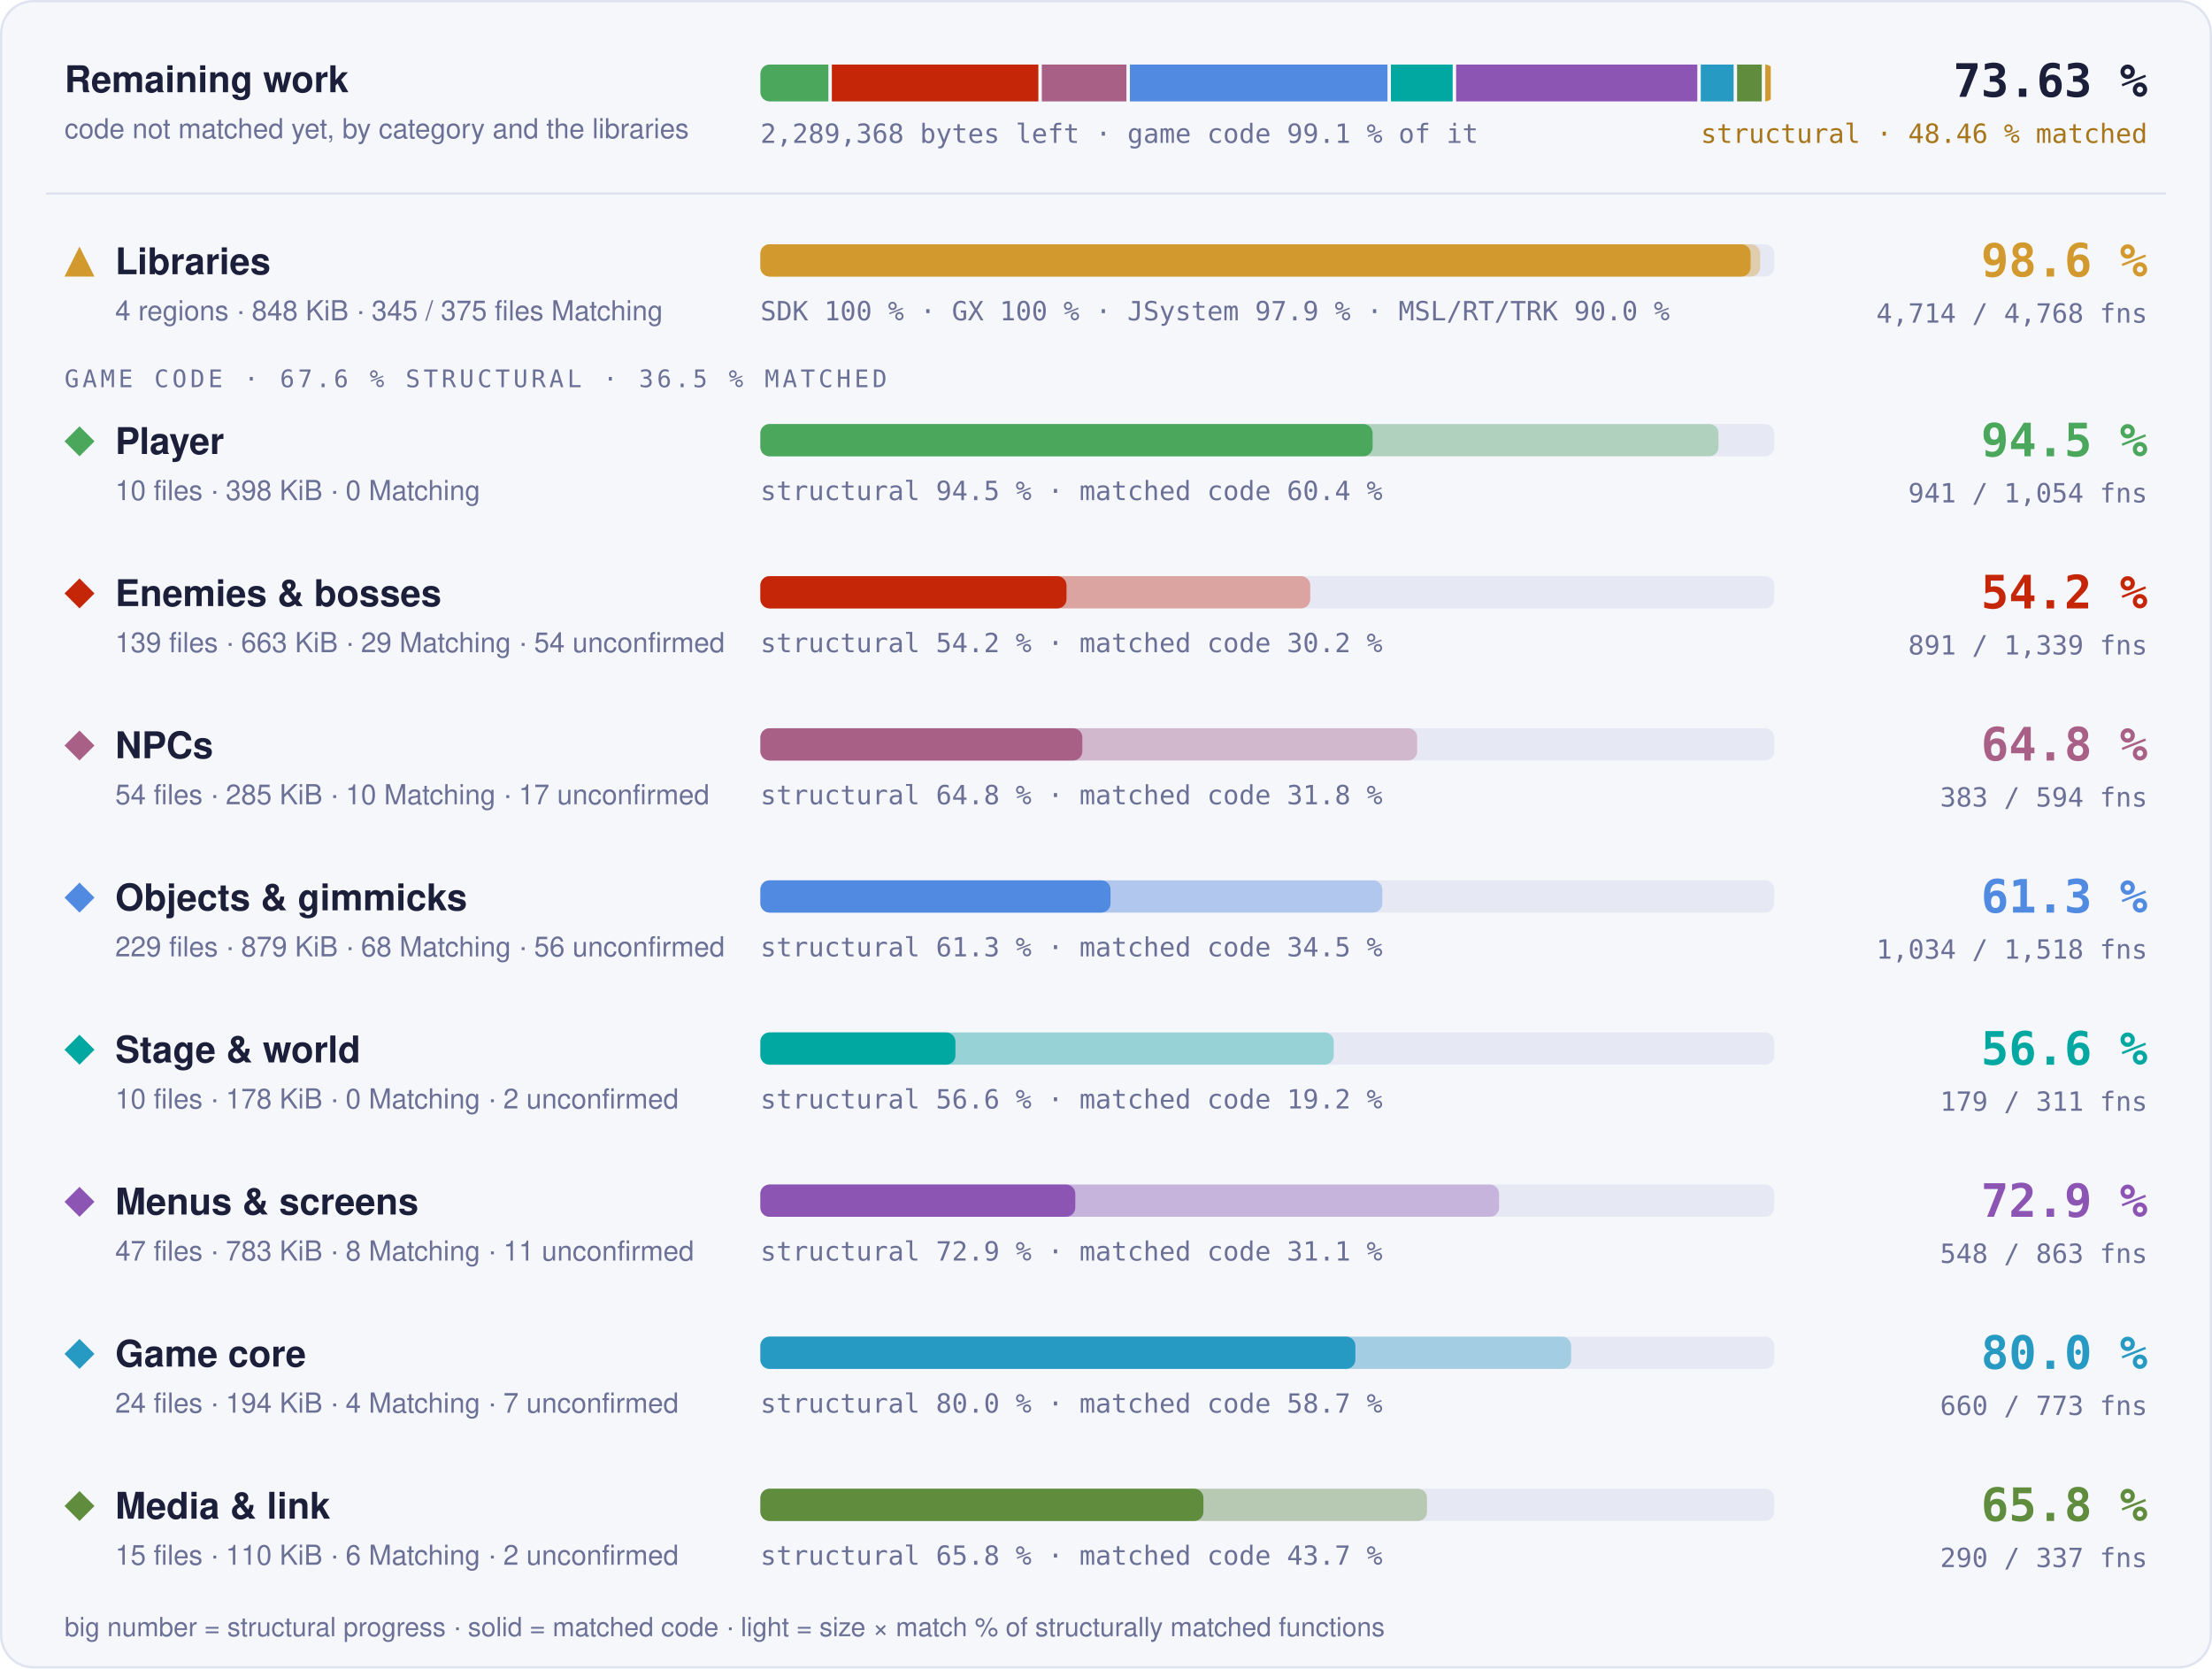
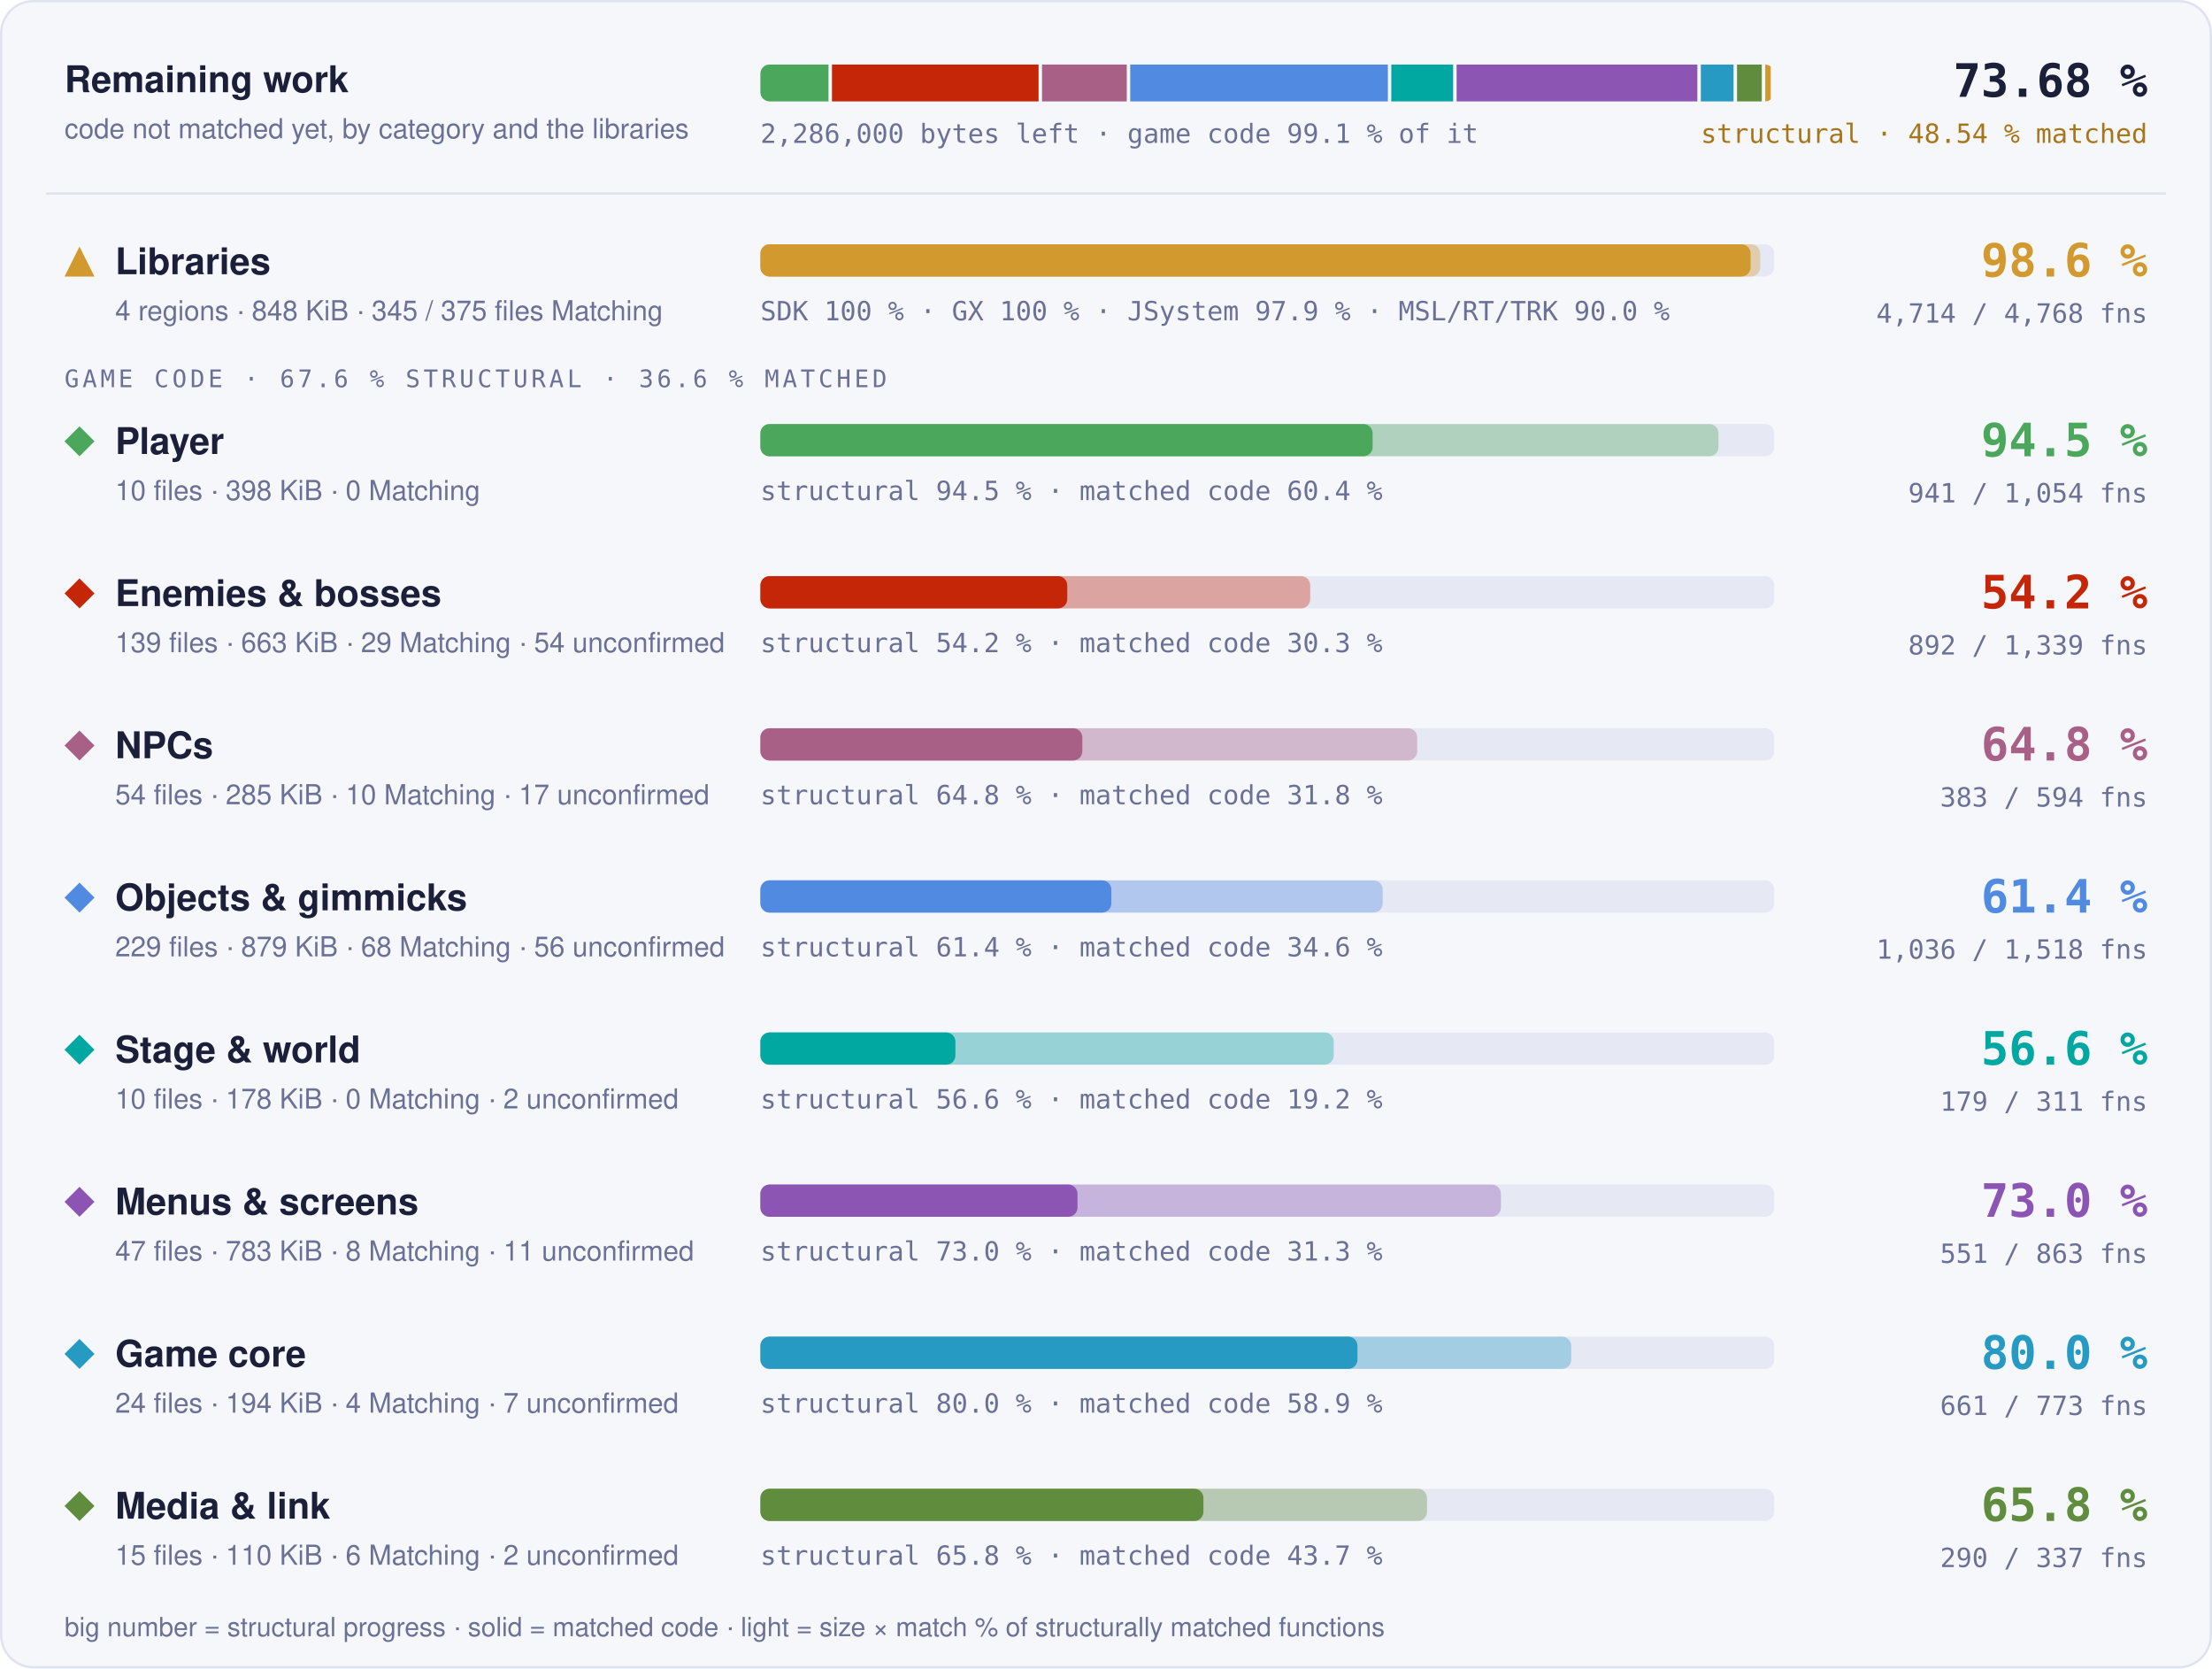
- <svg xmlns="http://www.w3.org/2000/svg" width="960" height="724" viewBox="0 0 960 724" role="img" aria-label="Progress overview: Libraries 98.6 % structural, 97.7 % matched code, 4714 of 4768 functions; Player 94.5 % structural, 60.4 % matched code, 941 of 1054 functions; Enemies &amp; bosses 54.2 % structural, 30.2 % matched code, 891 of 1339 functions; NPCs 64.8 % structural, 31.8 % matched code, 383 of 594 functions; Objects &amp; gimmicks 61.3 % structural, 34.5 % matched code, 1034 of 1518 functions; Stage &amp; world 56.6 % structural, 19.2 % matched code, 179 of 311 functions; Menus &amp; screens 72.9 % structural, 31.1 % matched code, 548 of 863 functions; Game core 80.0 % structural, 58.7 % matched code, 660 of 773 functions; Media &amp; link 65.8 % structural, 43.7 % matched code, 290 of 337 functions">
+ <svg xmlns="http://www.w3.org/2000/svg" width="960" height="724" viewBox="0 0 960 724" role="img" aria-label="Progress overview: Libraries 98.6 % structural, 97.7 % matched code, 4714 of 4768 functions; Player 94.5 % structural, 60.4 % matched code, 941 of 1054 functions; Enemies &amp; bosses 54.2 % structural, 30.3 % matched code, 892 of 1339 functions; NPCs 64.8 % structural, 31.8 % matched code, 383 of 594 functions; Objects &amp; gimmicks 61.4 % structural, 34.6 % matched code, 1036 of 1518 functions; Stage &amp; world 56.6 % structural, 19.2 % matched code, 179 of 311 functions; Menus &amp; screens 73.0 % structural, 31.3 % matched code, 551 of 863 functions; Game core 80.0 % structural, 58.9 % matched code, 661 of 773 functions; Media &amp; link 65.8 % structural, 43.7 % matched code, 290 of 337 functions">
  <style>text { font-family: -apple-system, BlinkMacSystemFont, 'Segoe UI', Helvetica, Arial, sans-serif; } .mono { font-family: ui-monospace, SFMono-Regular, 'SF Mono', Menlo, Consolas, monospace; } .grow { transform-box: fill-box; transform-origin: 0 50%; animation: grow 1.4s cubic-bezier(.2,.8,.2,1) both; } @keyframes grow { from { transform: scaleX(0); } } @media (prefers-reduced-motion: reduce) { * { animation: none !important; } }</style>
  <rect x="0.5" y="0.5" width="959" height="723" rx="14" fill="#f6f7fb" stroke="#dfe2ef" />
  <text x="28" y="40" font-size="16" font-weight="700" fill="#1b1f3a">Remaining work</text>
  <text x="28" y="60" font-size="12" fill="#6b7096">code not matched yet, by category and the libraries</text>
  <clipPath id="rw">
    <rect x="330" y="28" width="440" height="16" rx="4" />
  </clipPath>
  <g clip-path="url(#rw)">
-     <rect class="grow" x="330.00" y="28" width="29.52" height="16" fill="#4aa75c" />
-     <rect class="grow" x="361.02" y="28" width="89.63" height="16" fill="#c52607" />
-     <rect class="grow" x="452.15" y="28" width="36.71" height="16" fill="#a96087" />
-     <rect class="grow" x="490.37" y="28" width="111.79" height="16" fill="#508ae1" />
-     <rect class="grow" x="603.66" y="28" width="26.79" height="16" fill="#00a8a1" />
-     <rect class="grow" x="631.95" y="28" width="104.67" height="16" fill="#8c55b4" />
-     <rect class="grow" x="738.12" y="28" width="14.27" height="16" fill="#269ac2" />
-     <rect class="grow" x="753.88" y="28" width="10.73" height="16" fill="#608c3d" />
+     <rect class="grow" x="330.00" y="28" width="29.57" height="16" fill="#4aa75c" />
+     <rect class="grow" x="361.07" y="28" width="89.67" height="16" fill="#c52607" />
+     <rect class="grow" x="452.24" y="28" width="36.77" height="16" fill="#a96087" />
+     <rect class="grow" x="490.51" y="28" width="111.82" height="16" fill="#508ae1" />
+     <rect class="grow" x="603.82" y="28" width="26.83" height="16" fill="#00a8a1" />
+     <rect class="grow" x="632.16" y="28" width="104.49" height="16" fill="#8c55b4" />
+     <rect class="grow" x="738.15" y="28" width="14.21" height="16" fill="#269ac2" />
+     <rect class="grow" x="753.86" y="28" width="10.75" height="16" fill="#608c3d" />
    <rect class="grow" x="766.11" y="28" width="2.39" height="16" fill="#d29a2e" />
  </g>
-   <text x="330" y="62" class="mono" font-size="11.5" fill="#6b7096">2,289,368 bytes left · game code 99.1 % of it</text>
-   <text x="932" y="42" text-anchor="end" class="mono" font-size="20" font-weight="700" fill="#1b1f3a">73.63 %</text>
-   <text x="932" y="62" text-anchor="end" class="mono" font-size="11.5" fill="#a8761a">structural · 48.46 % matched</text>
+   <text x="330" y="62" class="mono" font-size="11.5" fill="#6b7096">2,286,000 bytes left · game code 99.1 % of it</text>
+   <text x="932" y="42" text-anchor="end" class="mono" font-size="20" font-weight="700" fill="#1b1f3a">73.68 %</text>
+   <text x="932" y="62" text-anchor="end" class="mono" font-size="11.5" fill="#a8761a">structural · 48.54 % matched</text>
  <line x1="20" x2="940" y1="84" y2="84" stroke="#dfe2ef" />
  <g fill="#d29a2e">
    <path d="M34.5 107L41 120L28 120Z" />
  </g>
  <text x="50" y="119" font-size="16" font-weight="700" fill="#1b1f3a">Libraries</text>
  <text x="50" y="139" font-size="12" fill="#6b7096">4 regions · 848 KiB · 345 / 375 files Matching</text>
  <rect x="330" y="106" width="440" height="14" rx="4" fill="#e6e8f3" />
  <rect class="grow" style="animation-delay:0.0s" x="330" y="106" width="433.89" height="14" rx="4" fill="#d29a2e" fill-opacity="0.35" />
  <rect class="grow" style="animation-delay:0.0s" x="330" y="106" width="429.75" height="14" rx="4" fill="#d29a2e" />
  <text x="330" y="139" class="mono" font-size="11.5" fill="#6b7096">SDK 100 % · GX 100 % · JSystem 97.9 % · MSL/RT/TRK 90.0 %</text>
  <text x="932" y="120" text-anchor="end" class="mono" font-size="20" font-weight="700" fill="#d29a2e">98.6 %</text>
  <text x="932" y="140" text-anchor="end" class="mono" font-size="11.5" fill="#6b7096">4,714 / 4,768 fns</text>
-   <text x="28" y="168" class="mono" font-size="10.5" letter-spacing="0.14em" fill="#6b7096">GAME CODE · 67.6 % STRUCTURAL · 36.5 % MATCHED</text>
+   <text x="28" y="168" class="mono" font-size="10.5" letter-spacing="0.14em" fill="#6b7096">GAME CODE · 67.6 % STRUCTURAL · 36.6 % MATCHED</text>
  <g fill="#4aa75c">
    <path d="M34.5 185L41 191.5L34.5 198L28 191.5Z" />
  </g>
  <text x="50" y="197" font-size="16" font-weight="700" fill="#1b1f3a">Player</text>
  <text x="50" y="217" font-size="12" fill="#6b7096">10 files · 398 KiB · 0 Matching</text>
  <rect x="330" y="184" width="440" height="14" rx="4" fill="#e6e8f3" />
  <rect class="grow" style="animation-delay:0.1s" x="330" y="184" width="415.82" height="14" rx="4" fill="#4aa75c" fill-opacity="0.35" />
  <rect class="grow" style="animation-delay:0.1s" x="330" y="184" width="265.71" height="14" rx="4" fill="#4aa75c" />
  <text x="330" y="217" class="mono" font-size="11.5" fill="#6b7096">structural 94.5 % · matched code 60.4 %</text>
  <text x="932" y="198" text-anchor="end" class="mono" font-size="20" font-weight="700" fill="#4aa75c">94.5 %</text>
  <text x="932" y="218" text-anchor="end" class="mono" font-size="11.5" fill="#6b7096">941 / 1,054 fns</text>
  <g fill="#c52607">
    <path d="M34.5 251L41 257.5L34.5 264L28 257.5Z" />
  </g>
  <text x="50" y="263" font-size="16" font-weight="700" fill="#1b1f3a">Enemies &amp; bosses</text>
  <text x="50" y="283" font-size="12" fill="#6b7096">139 files · 663 KiB · 29 Matching · 54 unconfirmed</text>
  <rect x="330" y="250" width="440" height="14" rx="4" fill="#e6e8f3" />
  <rect class="grow" style="animation-delay:0.2s" x="330" y="250" width="238.63" height="14" rx="4" fill="#c52607" fill-opacity="0.35" />
-   <rect class="grow" style="animation-delay:0.2s" x="330" y="250" width="132.86" height="14" rx="4" fill="#c52607" />
-   <text x="330" y="283" class="mono" font-size="11.5" fill="#6b7096">structural 54.2 % · matched code 30.2 %</text>
+   <rect class="grow" style="animation-delay:0.2s" x="330" y="250" width="133.18" height="14" rx="4" fill="#c52607" />
+   <text x="330" y="283" class="mono" font-size="11.5" fill="#6b7096">structural 54.2 % · matched code 30.3 %</text>
  <text x="932" y="264" text-anchor="end" class="mono" font-size="20" font-weight="700" fill="#c52607">54.2 %</text>
-   <text x="932" y="284" text-anchor="end" class="mono" font-size="11.5" fill="#6b7096">891 / 1,339 fns</text>
+   <text x="932" y="284" text-anchor="end" class="mono" font-size="11.5" fill="#6b7096">892 / 1,339 fns</text>
  <g fill="#a96087">
    <path d="M34.5 317L41 323.5L34.5 330L28 323.5Z" />
  </g>
  <text x="50" y="329" font-size="16" font-weight="700" fill="#1b1f3a">NPCs</text>
  <text x="50" y="349" font-size="12" fill="#6b7096">54 files · 285 KiB · 10 Matching · 17 unconfirmed</text>
  <rect x="330" y="316" width="440" height="14" rx="4" fill="#e6e8f3" />
  <rect class="grow" style="animation-delay:0.3s" x="330" y="316" width="285.05" height="14" rx="4" fill="#a96087" fill-opacity="0.35" />
  <rect class="grow" style="animation-delay:0.3s" x="330" y="316" width="139.73" height="14" rx="4" fill="#a96087" />
  <text x="330" y="349" class="mono" font-size="11.5" fill="#6b7096">structural 64.8 % · matched code 31.8 %</text>
  <text x="932" y="330" text-anchor="end" class="mono" font-size="20" font-weight="700" fill="#a96087">64.8 %</text>
  <text x="932" y="350" text-anchor="end" class="mono" font-size="11.5" fill="#6b7096">383 / 594 fns</text>
  <g fill="#508ae1">
    <path d="M34.5 383L41 389.5L34.5 396L28 389.5Z" />
  </g>
  <text x="50" y="395" font-size="16" font-weight="700" fill="#1b1f3a">Objects &amp; gimmicks</text>
  <text x="50" y="415" font-size="12" fill="#6b7096">229 files · 879 KiB · 68 Matching · 56 unconfirmed</text>
  <rect x="330" y="382" width="440" height="14" rx="4" fill="#e6e8f3" />
-   <rect class="grow" style="animation-delay:0.4s" x="330" y="382" width="269.90" height="14" rx="4" fill="#508ae1" fill-opacity="0.35" />
-   <rect class="grow" style="animation-delay:0.4s" x="330" y="382" width="151.96" height="14" rx="4" fill="#508ae1" />
-   <text x="330" y="415" class="mono" font-size="11.5" fill="#6b7096">structural 61.3 % · matched code 34.5 %</text>
-   <text x="932" y="396" text-anchor="end" class="mono" font-size="20" font-weight="700" fill="#508ae1">61.3 %</text>
-   <text x="932" y="416" text-anchor="end" class="mono" font-size="11.5" fill="#6b7096">1,034 / 1,518 fns</text>
+   <rect class="grow" style="animation-delay:0.4s" x="330" y="382" width="270.09" height="14" rx="4" fill="#508ae1" fill-opacity="0.35" />
+   <rect class="grow" style="animation-delay:0.4s" x="330" y="382" width="152.32" height="14" rx="4" fill="#508ae1" />
+   <text x="330" y="415" class="mono" font-size="11.5" fill="#6b7096">structural 61.4 % · matched code 34.6 %</text>
+   <text x="932" y="396" text-anchor="end" class="mono" font-size="20" font-weight="700" fill="#508ae1">61.4 %</text>
+   <text x="932" y="416" text-anchor="end" class="mono" font-size="11.5" fill="#6b7096">1,036 / 1,518 fns</text>
  <g fill="#00a8a1">
    <path d="M34.5 449L41 455.5L34.5 462L28 455.5Z" />
  </g>
  <text x="50" y="461" font-size="16" font-weight="700" fill="#1b1f3a">Stage &amp; world</text>
  <text x="50" y="481" font-size="12" fill="#6b7096">10 files · 178 KiB · 0 Matching · 2 unconfirmed</text>
  <rect x="330" y="448" width="440" height="14" rx="4" fill="#e6e8f3" />
  <rect class="grow" style="animation-delay:0.5s" x="330" y="448" width="248.84" height="14" rx="4" fill="#00a8a1" fill-opacity="0.35" />
  <rect class="grow" style="animation-delay:0.5s" x="330" y="448" width="84.65" height="14" rx="4" fill="#00a8a1" />
  <text x="330" y="481" class="mono" font-size="11.5" fill="#6b7096">structural 56.6 % · matched code 19.2 %</text>
  <text x="932" y="462" text-anchor="end" class="mono" font-size="20" font-weight="700" fill="#00a8a1">56.6 %</text>
  <text x="932" y="482" text-anchor="end" class="mono" font-size="11.5" fill="#6b7096">179 / 311 fns</text>
  <g fill="#8c55b4">
    <path d="M34.5 515L41 521.5L34.5 528L28 521.5Z" />
  </g>
  <text x="50" y="527" font-size="16" font-weight="700" fill="#1b1f3a">Menus &amp; screens</text>
  <text x="50" y="547" font-size="12" fill="#6b7096">47 files · 783 KiB · 8 Matching · 11 unconfirmed</text>
  <rect x="330" y="514" width="440" height="14" rx="4" fill="#e6e8f3" />
-   <rect class="grow" style="animation-delay:0.6s" x="330" y="514" width="320.59" height="14" rx="4" fill="#8c55b4" fill-opacity="0.35" />
-   <rect class="grow" style="animation-delay:0.6s" x="330" y="514" width="136.68" height="14" rx="4" fill="#8c55b4" />
-   <text x="330" y="547" class="mono" font-size="11.5" fill="#6b7096">structural 72.9 % · matched code 31.1 %</text>
-   <text x="932" y="528" text-anchor="end" class="mono" font-size="20" font-weight="700" fill="#8c55b4">72.9 %</text>
-   <text x="932" y="548" text-anchor="end" class="mono" font-size="11.5" fill="#6b7096">548 / 863 fns</text>
+   <rect class="grow" style="animation-delay:0.6s" x="330" y="514" width="321.40" height="14" rx="4" fill="#8c55b4" fill-opacity="0.35" />
+   <rect class="grow" style="animation-delay:0.6s" x="330" y="514" width="137.63" height="14" rx="4" fill="#8c55b4" />
+   <text x="330" y="547" class="mono" font-size="11.5" fill="#6b7096">structural 73.0 % · matched code 31.3 %</text>
+   <text x="932" y="528" text-anchor="end" class="mono" font-size="20" font-weight="700" fill="#8c55b4">73.0 %</text>
+   <text x="932" y="548" text-anchor="end" class="mono" font-size="11.5" fill="#6b7096">551 / 863 fns</text>
  <g fill="#269ac2">
    <path d="M34.5 581L41 587.5L34.5 594L28 587.5Z" />
  </g>
  <text x="50" y="593" font-size="16" font-weight="700" fill="#1b1f3a">Game core</text>
  <text x="50" y="613" font-size="12" fill="#6b7096">24 files · 194 KiB · 4 Matching · 7 unconfirmed</text>
  <rect x="330" y="580" width="440" height="14" rx="4" fill="#e6e8f3" />
-   <rect class="grow" style="animation-delay:0.7s" x="330" y="580" width="351.87" height="14" rx="4" fill="#269ac2" fill-opacity="0.35" />
-   <rect class="grow" style="animation-delay:0.7s" x="330" y="580" width="258.22" height="14" rx="4" fill="#269ac2" />
-   <text x="330" y="613" class="mono" font-size="11.5" fill="#6b7096">structural 80.0 % · matched code 58.7 %</text>
+   <rect class="grow" style="animation-delay:0.7s" x="330" y="580" width="351.89" height="14" rx="4" fill="#269ac2" fill-opacity="0.35" />
+   <rect class="grow" style="animation-delay:0.7s" x="330" y="580" width="259.13" height="14" rx="4" fill="#269ac2" />
+   <text x="330" y="613" class="mono" font-size="11.5" fill="#6b7096">structural 80.0 % · matched code 58.9 %</text>
  <text x="932" y="594" text-anchor="end" class="mono" font-size="20" font-weight="700" fill="#269ac2">80.0 %</text>
-   <text x="932" y="614" text-anchor="end" class="mono" font-size="11.5" fill="#6b7096">660 / 773 fns</text>
+   <text x="932" y="614" text-anchor="end" class="mono" font-size="11.5" fill="#6b7096">661 / 773 fns</text>
  <g fill="#608c3d">
    <path d="M34.5 647L41 653.5L34.5 660L28 653.5Z" />
  </g>
  <text x="50" y="659" font-size="16" font-weight="700" fill="#1b1f3a">Media &amp; link</text>
  <text x="50" y="679" font-size="12" fill="#6b7096">15 files · 110 KiB · 6 Matching · 2 unconfirmed</text>
  <rect x="330" y="646" width="440" height="14" rx="4" fill="#e6e8f3" />
  <rect class="grow" style="animation-delay:0.8s" x="330" y="646" width="289.32" height="14" rx="4" fill="#608c3d" fill-opacity="0.35" />
  <rect class="grow" style="animation-delay:0.8s" x="330" y="646" width="192.28" height="14" rx="4" fill="#608c3d" />
  <text x="330" y="679" class="mono" font-size="11.5" fill="#6b7096">structural 65.8 % · matched code 43.7 %</text>
  <text x="932" y="660" text-anchor="end" class="mono" font-size="20" font-weight="700" fill="#608c3d">65.8 %</text>
  <text x="932" y="680" text-anchor="end" class="mono" font-size="11.5" fill="#6b7096">290 / 337 fns</text>
  <text x="28" y="710" font-size="11.5" fill="#6b7096">big number = structural progress · solid = matched code · light = size × match % of structurally matched functions</text>
</svg>
